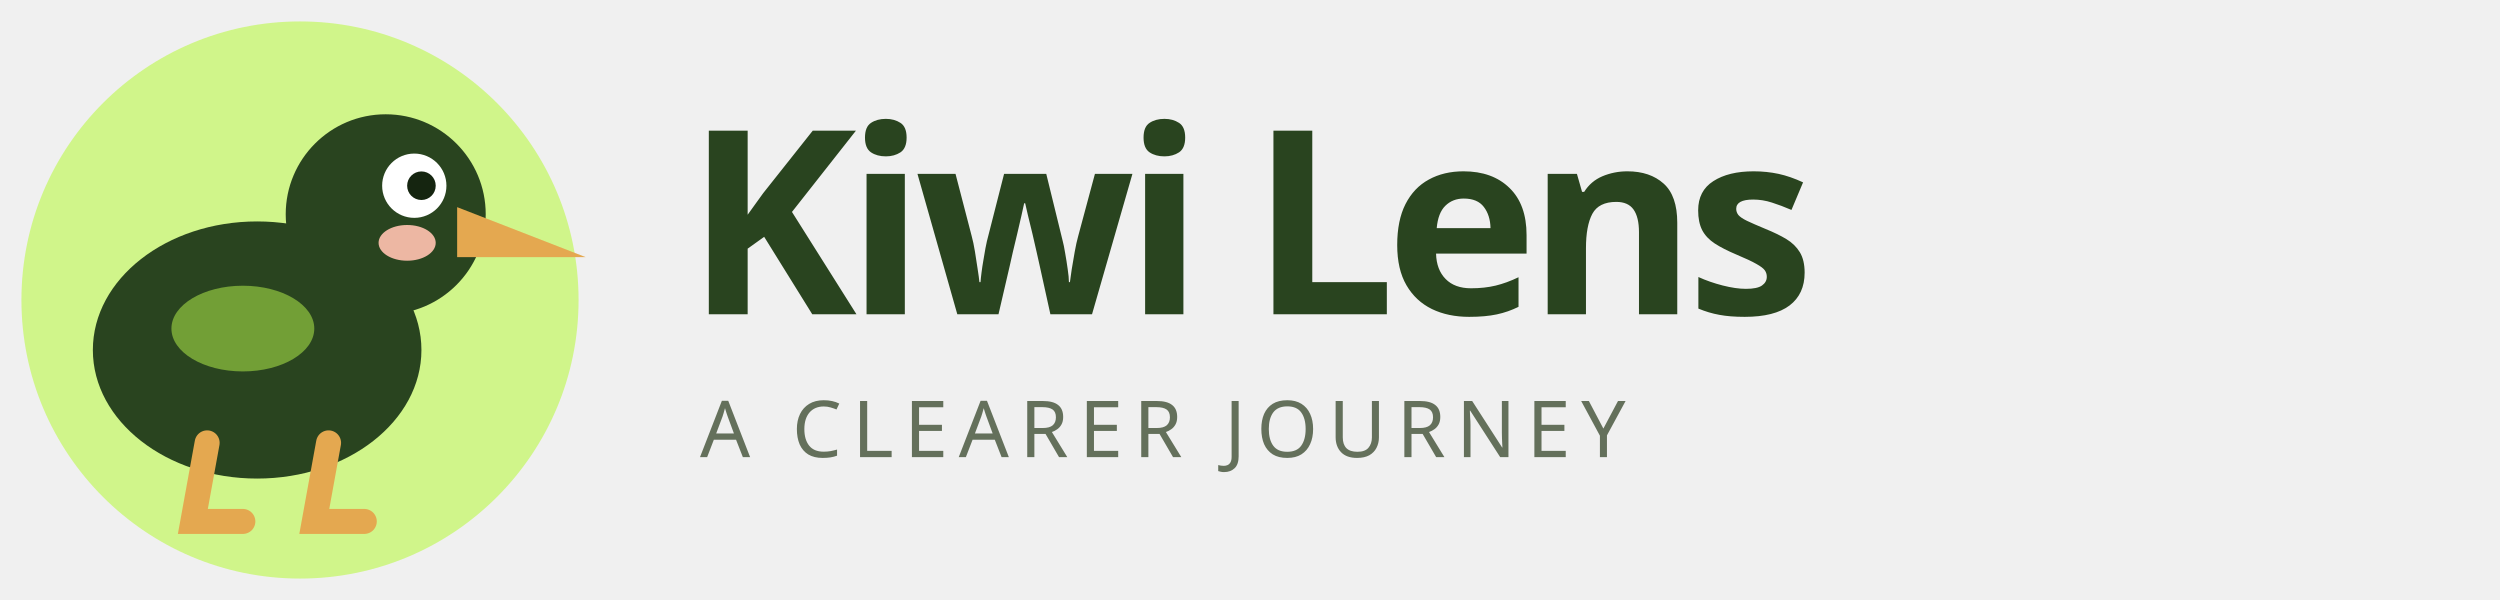
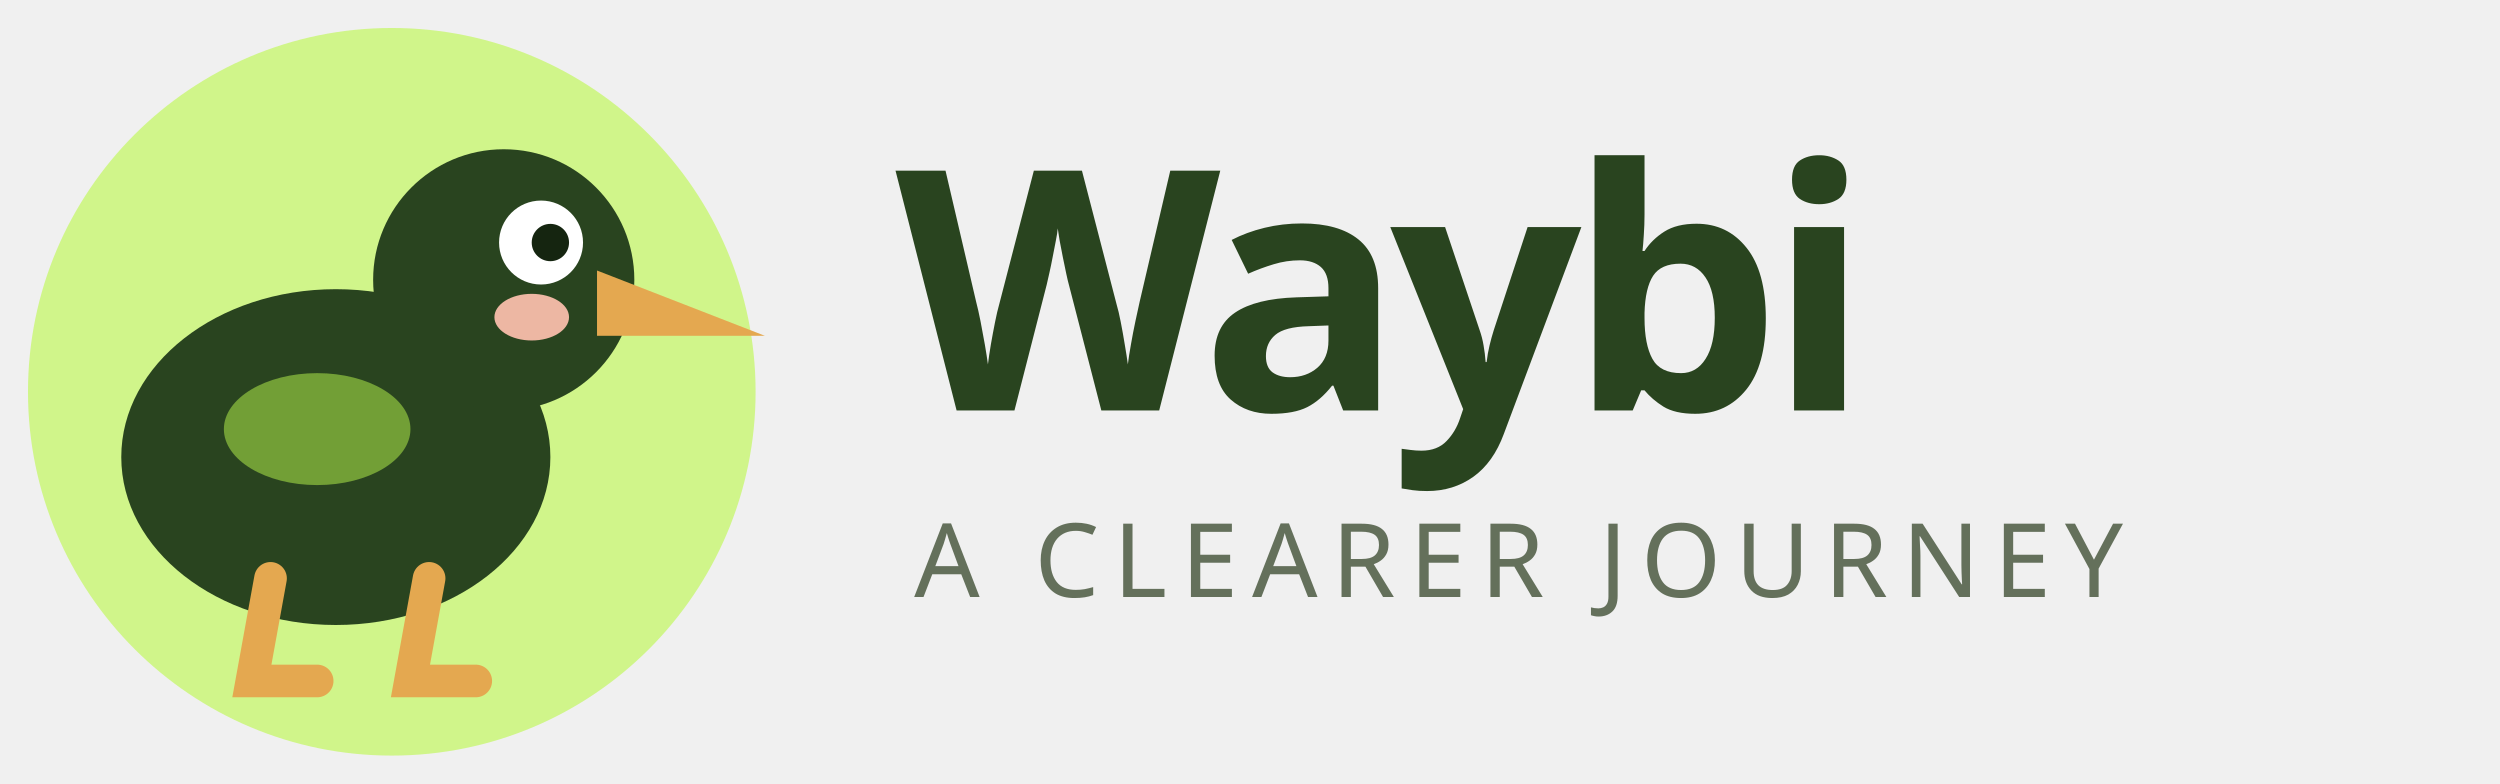
- <svg xmlns="http://www.w3.org/2000/svg" width="350" height="84" viewBox="0 0 350 84" role="img" aria-label="Kiwi Lens">
+ <svg xmlns="http://www.w3.org/2000/svg" width="268" height="84" viewBox="0 0 268 84" role="img" aria-label="Waybi">
  <circle cx="42" cy="42" r="39" fill="#d0f58a" />
  <ellipse cx="36" cy="49" rx="23" ry="18" fill="#29441f" />
  <circle cx="54" cy="30" r="14" fill="#29441f" />
  <path d="M64 29 82 36 64 36Z" fill="#e4a850" />
  <path d="m29 62-2 11h7m12-11-2 11h7" fill="none" stroke="#e4a850" stroke-width="3.5" stroke-linecap="round" />
  <circle cx="58" cy="26" r="4.5" fill="white" />
  <circle cx="59" cy="26" r="2" fill="#152510" />
  <ellipse cx="57" cy="34" rx="4" ry="2.5" fill="#edb7a3" />
  <ellipse cx="34" cy="46" rx="10" ry="6" fill="#729f36" />
-   <text x="96" y="44" fill="#29441f" font-family="system-ui,sans-serif" font-size="36" font-weight="850" letter-spacing="-1.4">Kiwi Lens</text>
+   <text x="96" y="44" fill="#29441f" font-family="system-ui,sans-serif" font-size="36" font-weight="850" letter-spacing="-1.4">Waybi</text>
  <text x="98" y="64" fill="#64705b" font-family="system-ui,sans-serif" font-size="11" letter-spacing="1.5">A CLEARER JOURNEY</text>
</svg>
